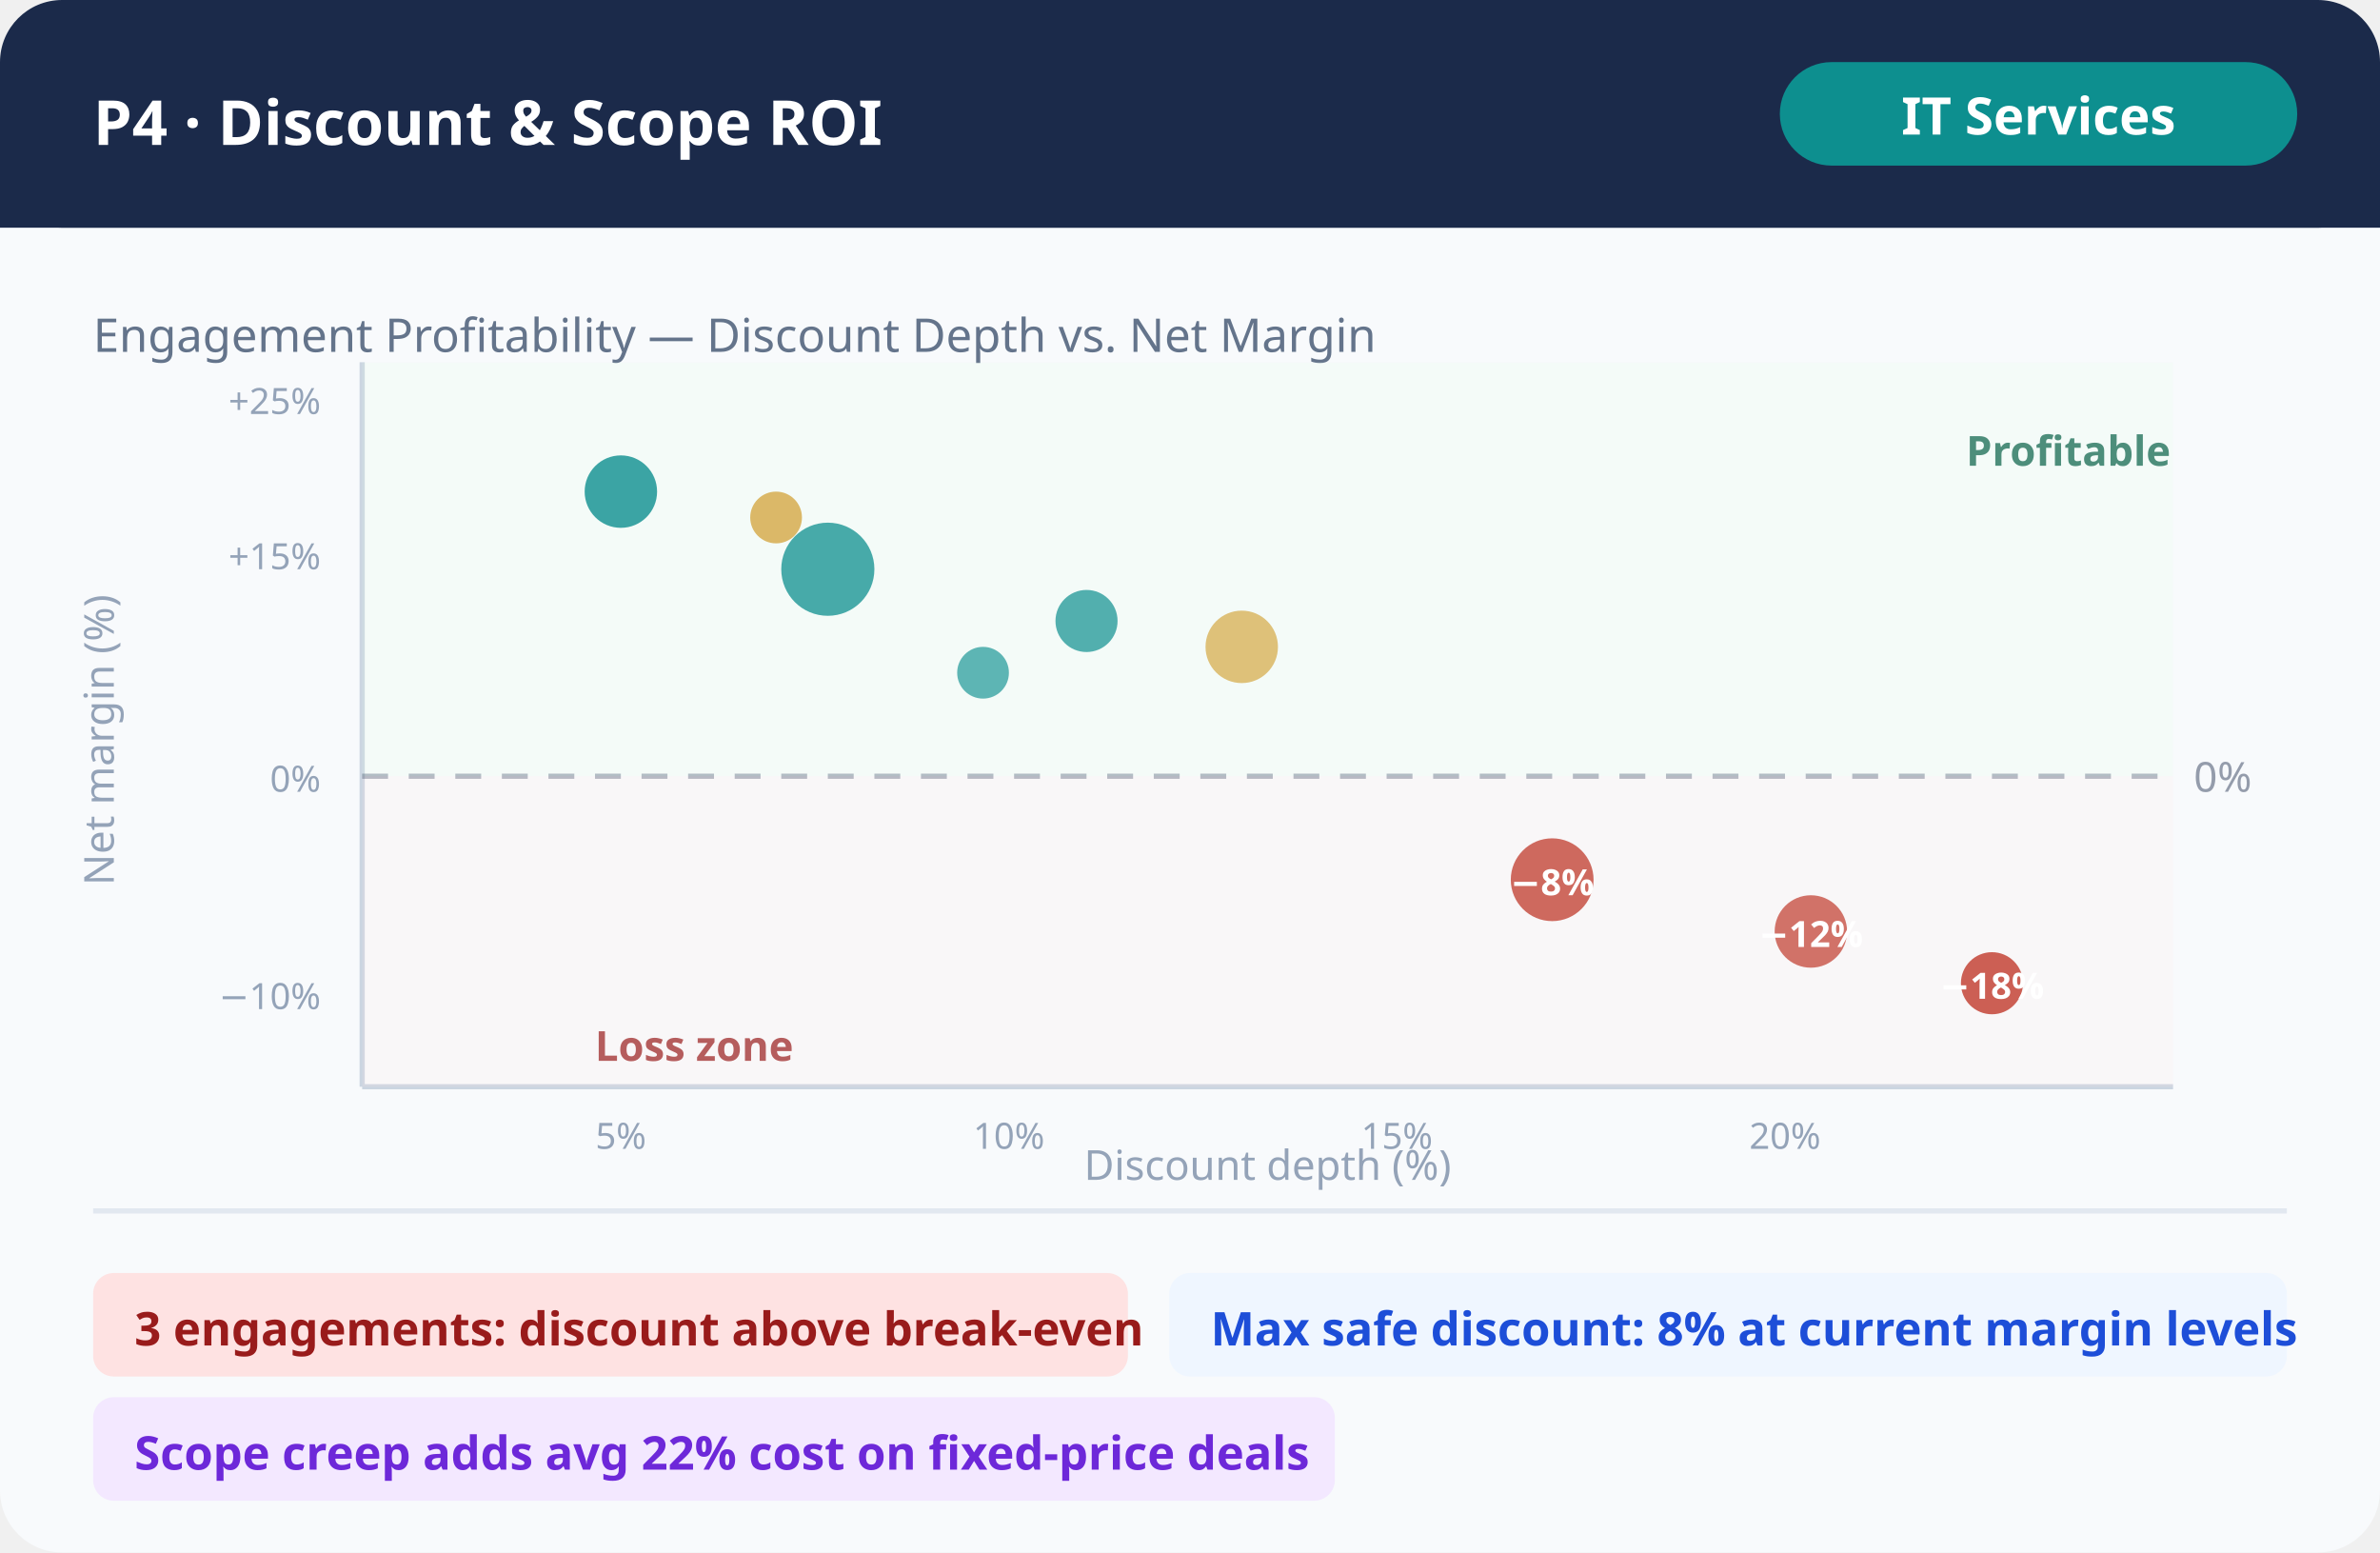
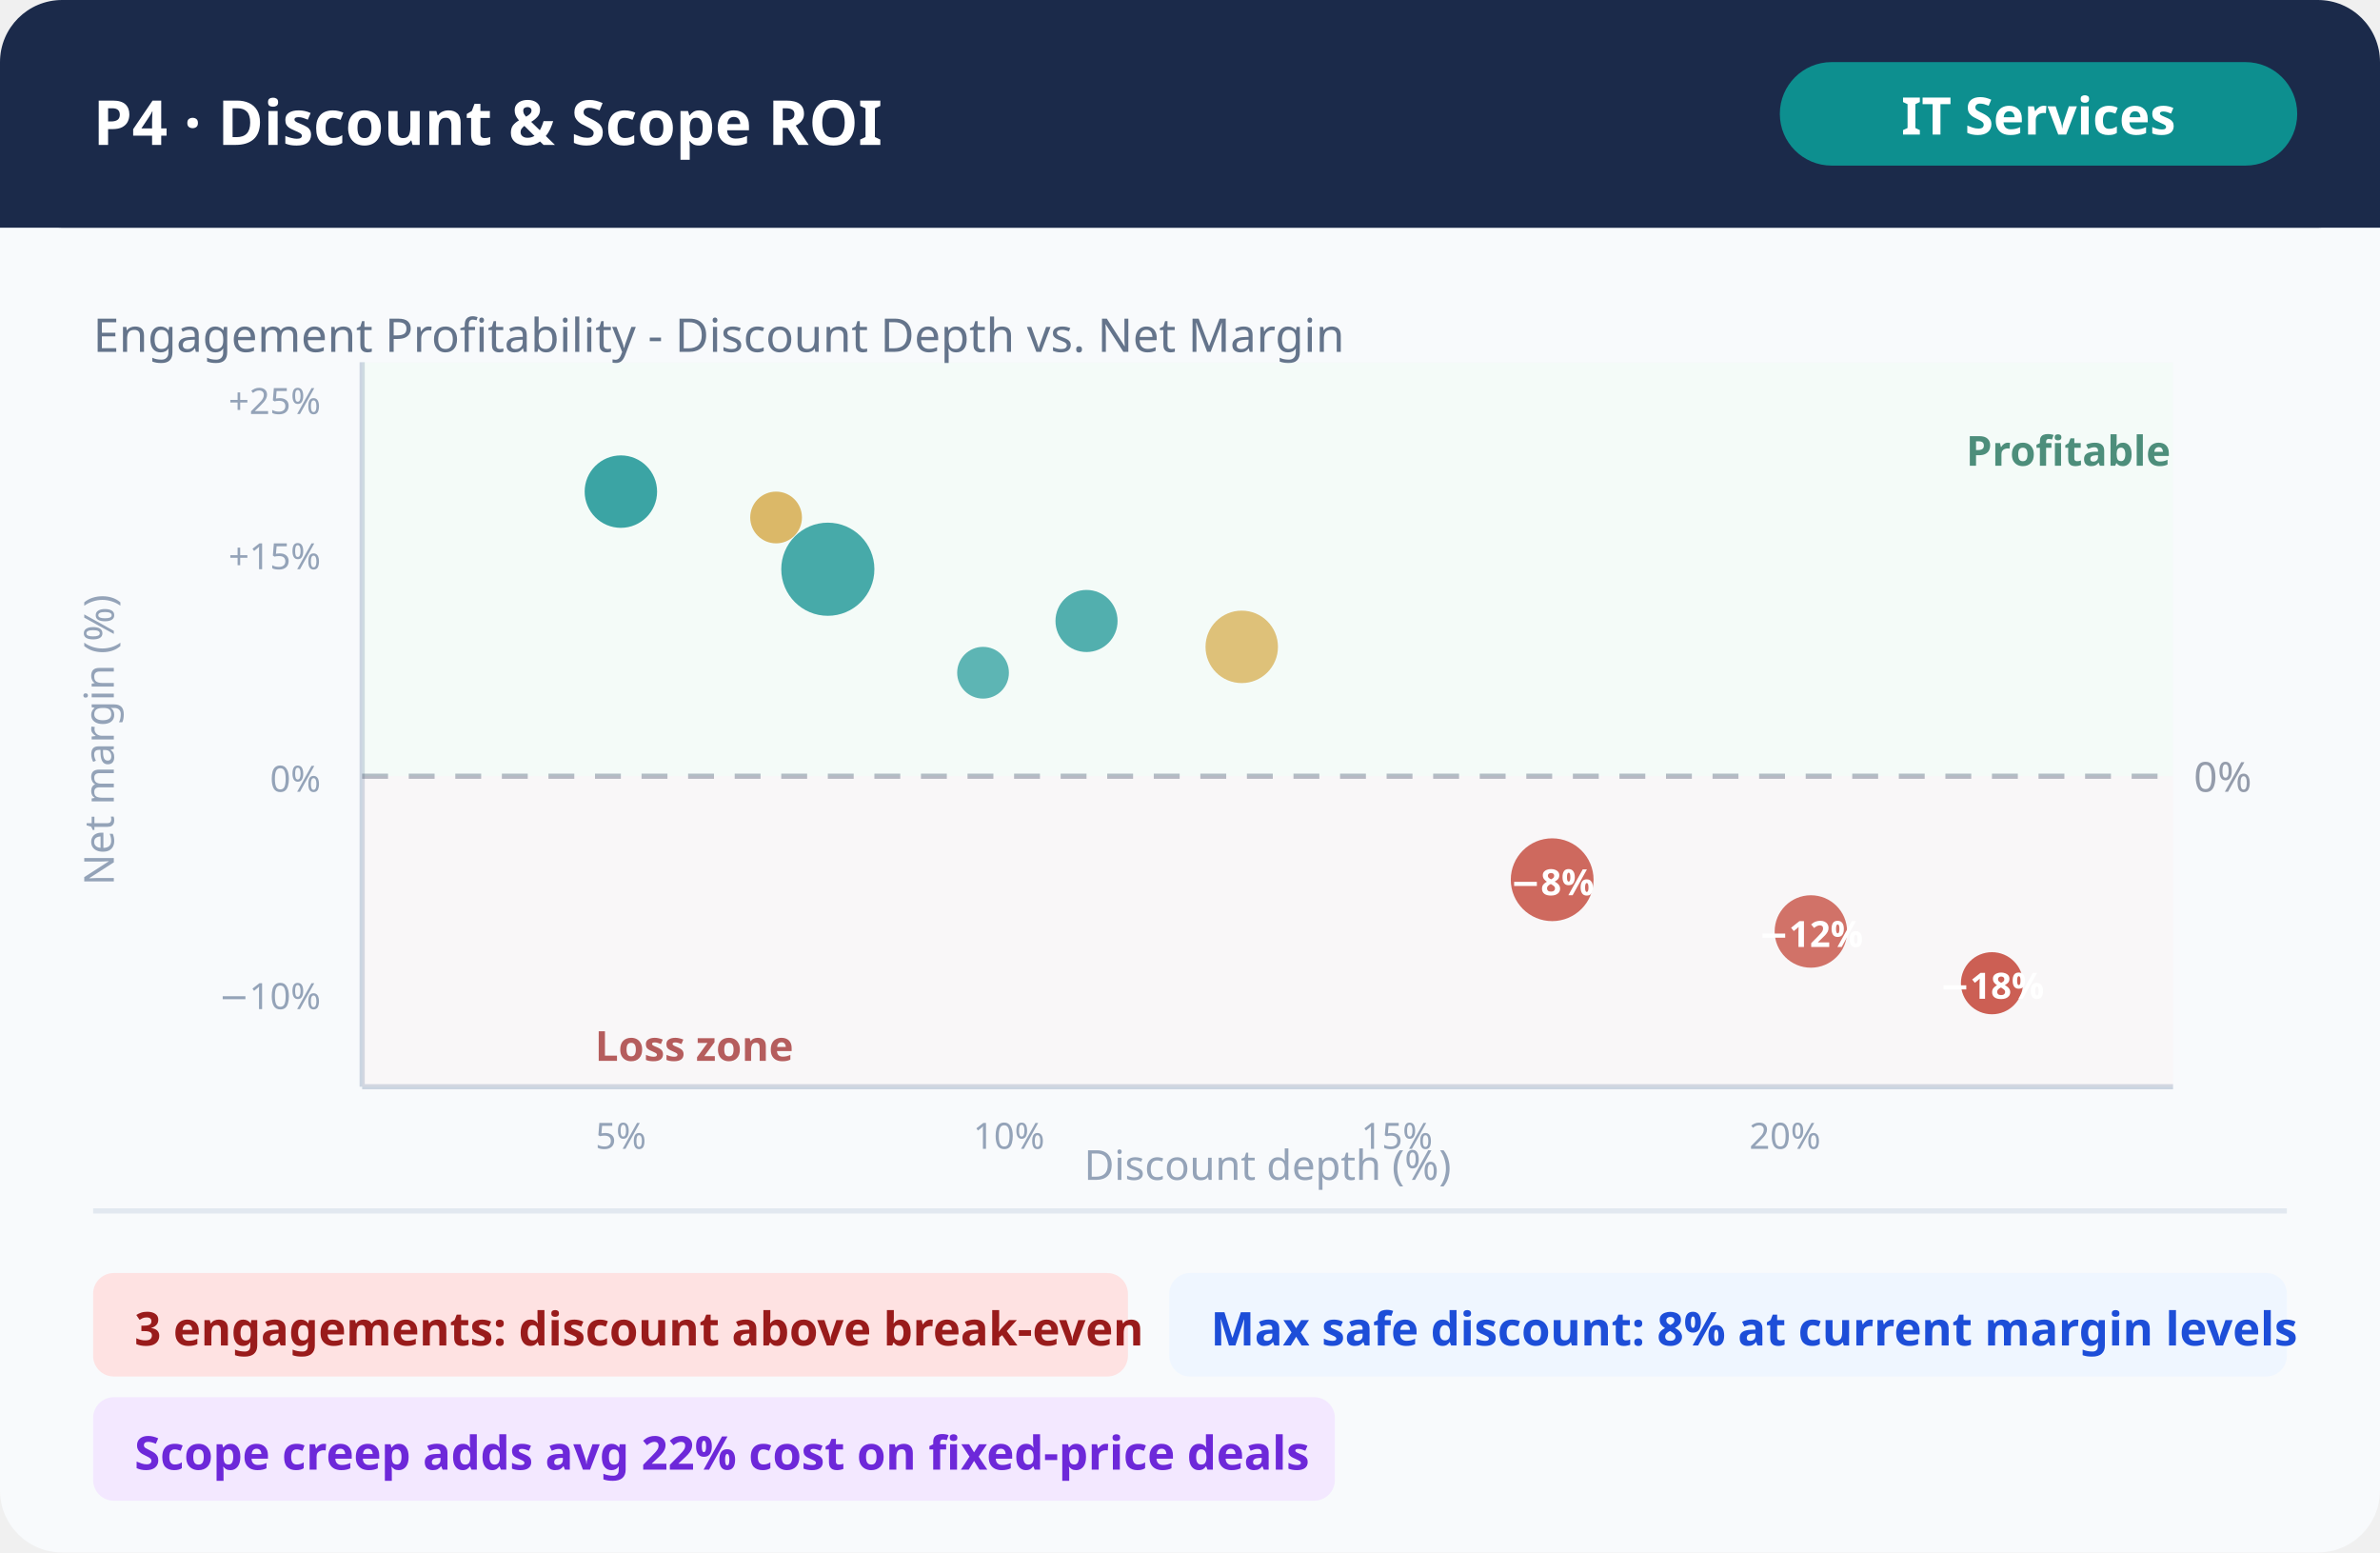
<svg xmlns="http://www.w3.org/2000/svg" viewBox="0 0 460 300" font-family="DM Sans, sans-serif">
  <rect width="460" height="300" fill="#F8FAFC" rx="12" />
  <rect width="460" height="44" fill="#1B2A4A" rx="12" />
  <rect y="32" width="460" height="12" fill="#1B2A4A" />
  <text x="18" y="28" font-size="12" font-weight="700" fill="white">P4 · Discount &amp; Scope ROI</text>
  <rect x="344" y="12" width="100" height="20" fill="#0D8F8F" rx="10" />
  <text x="394" y="26" text-anchor="middle" font-size="10" font-weight="600" fill="white">IT Services</text>
-   <text x="18" y="68" font-size="9" fill="#64748B">Engagement Profitability — Discount Depth vs. Net Margin</text>
+   <text x="18" y="68" font-size="9" fill="#64748B">Engagement Profitability - Discount Depth vs. Net Margin</text>
  <line x1="70" y1="210" x2="420" y2="210" stroke="#CBD5E1" stroke-width="1" />
  <line x1="70" y1="70" x2="70" y2="210" stroke="#CBD5E1" stroke-width="1" />
  <line x1="70" y1="150" x2="420" y2="150" stroke="#1B2A4A" stroke-width="1" stroke-dasharray="5,4" opacity="0.35" />
  <text x="424" y="153" font-size="8" fill="#1B2A4A" opacity="0.45">0%</text>
  <rect x="70" y="70" width="350" height="80" fill="#DCFCE7" opacity="0.15" />
  <rect x="70" y="150" width="350" height="60" fill="#FEE2E2" opacity="0.15" />
  <text x="245" y="228" text-anchor="middle" font-size="8" fill="#94A3B8">Discount depth (%)</text>
  <text x="22" y="143" transform="rotate(-90 22 143)" font-size="8" fill="#94A3B8" text-anchor="middle">Net margin (%)</text>
  <text x="120" y="222" text-anchor="middle" font-size="7" fill="#94A3B8">5%</text>
  <text x="195" y="222" text-anchor="middle" font-size="7" fill="#94A3B8">10%</text>
  <text x="270" y="222" text-anchor="middle" font-size="7" fill="#94A3B8">15%</text>
  <text x="345" y="222" text-anchor="middle" font-size="7" fill="#94A3B8">20%</text>
  <text x="62" y="195" text-anchor="end" font-size="7" fill="#94A3B8">−10%</text>
  <text x="62" y="153" text-anchor="end" font-size="7" fill="#94A3B8">0%</text>
  <text x="62" y="110" text-anchor="end" font-size="7" fill="#94A3B8">+15%</text>
  <text x="62" y="80" text-anchor="end" font-size="7" fill="#94A3B8">+25%</text>
  <circle cx="120" cy="95" r="7" fill="#0D8F8F" opacity="0.8" />
  <circle cx="160" cy="110" r="9" fill="#0D8F8F" opacity="0.75" />
  <circle cx="210" cy="120" r="6" fill="#0D8F8F" opacity="0.7" />
  <circle cx="150" cy="100" r="5" fill="#D4A843" opacity="0.8" />
  <circle cx="190" cy="130" r="5" fill="#0D8F8F" opacity="0.65" />
  <circle cx="240" cy="125" r="7" fill="#D4A843" opacity="0.7" />
  <circle cx="300" cy="170" r="8" fill="#C0392B" opacity="0.75" />
  <text x="300" y="173" text-anchor="middle" font-size="7" fill="white" font-weight="700">−8%</text>
  <circle cx="350" cy="180" r="7" fill="#C0392B" opacity="0.7" />
  <text x="350" y="183" text-anchor="middle" font-size="7" fill="white" font-weight="700">−12%</text>
  <circle cx="385" cy="190" r="6" fill="#C0392B" opacity="0.8" />
  <text x="385" y="193" text-anchor="middle" font-size="7" fill="white" font-weight="700">−18%</text>
  <text x="380" y="90" font-size="8" fill="#065F46" font-weight="600" opacity="0.7">Profitable</text>
  <text x="115" y="205" font-size="8" fill="#991B1B" font-weight="600" opacity="0.7">Loss zone</text>
  <line x1="18" y1="234" x2="442" y2="234" stroke="#E2E8F0" stroke-width="1" />
  <rect x="18" y="246" width="200" height="20" fill="#FEE2E2" rx="4" />
  <text x="26" y="260" font-size="9" fill="#991B1B" font-weight="600">3 engagements: discount above break-even</text>
  <rect x="226" y="246" width="216" height="20" fill="#EFF6FF" rx="4" />
  <text x="234" y="260" font-size="9" fill="#1D4ED8" font-weight="600">Max safe discount: 8% at current margin levels</text>
  <rect x="18" y="270" width="240" height="20" fill="#F3E8FF" rx="4" />
  <text x="26" y="284" font-size="9" fill="#6D28D9" font-weight="600">Scope creep adds avg 22% cost on fixed-price deals</text>
</svg>
